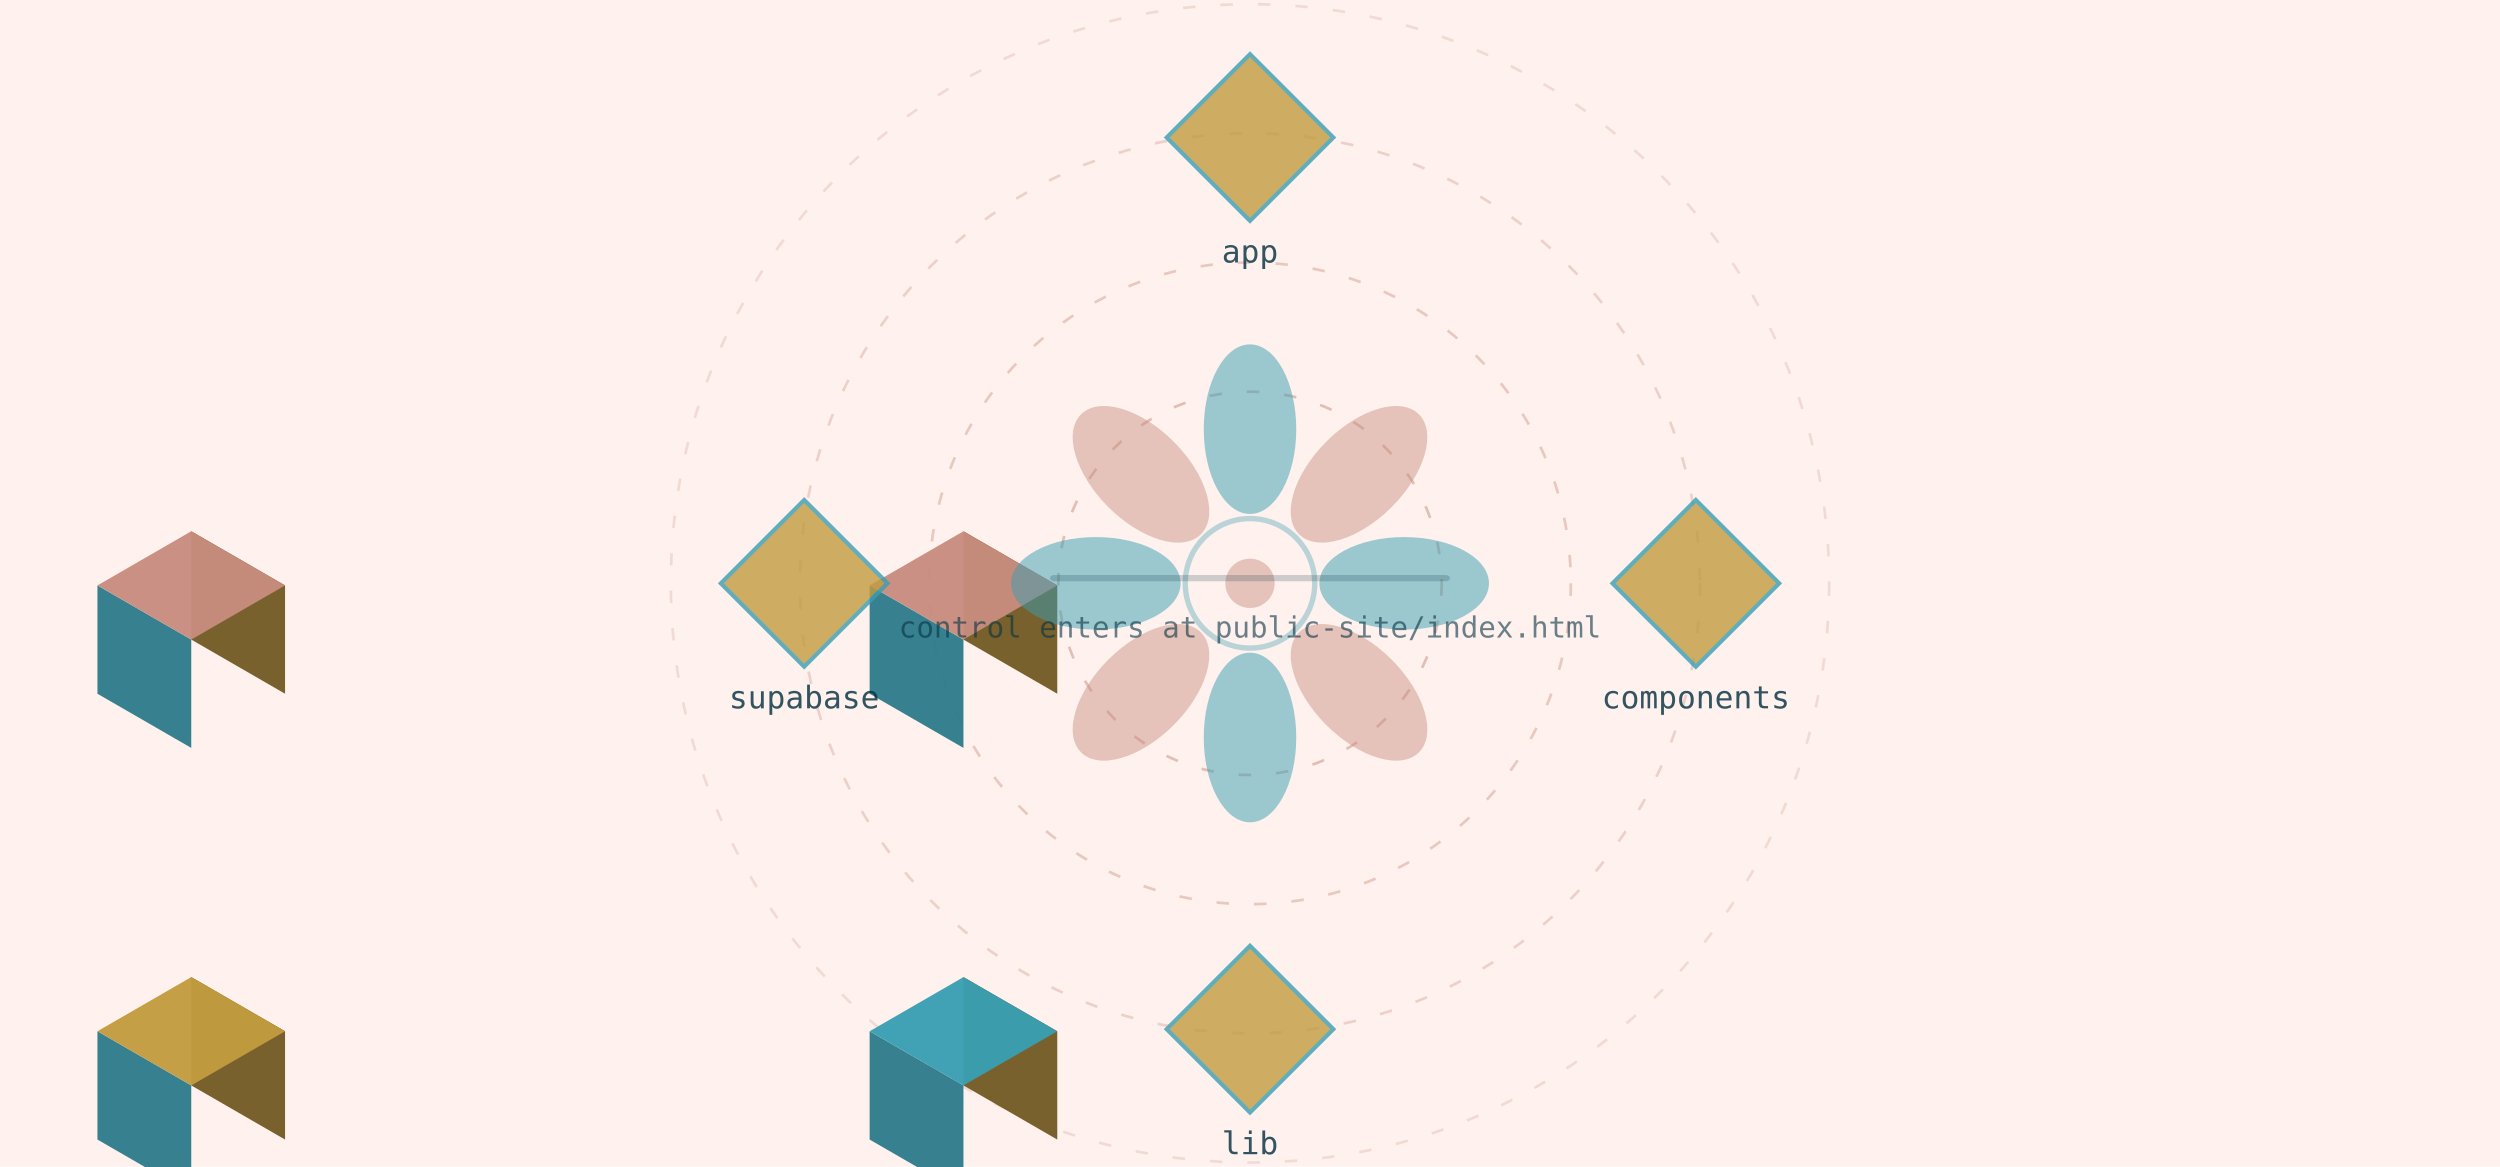
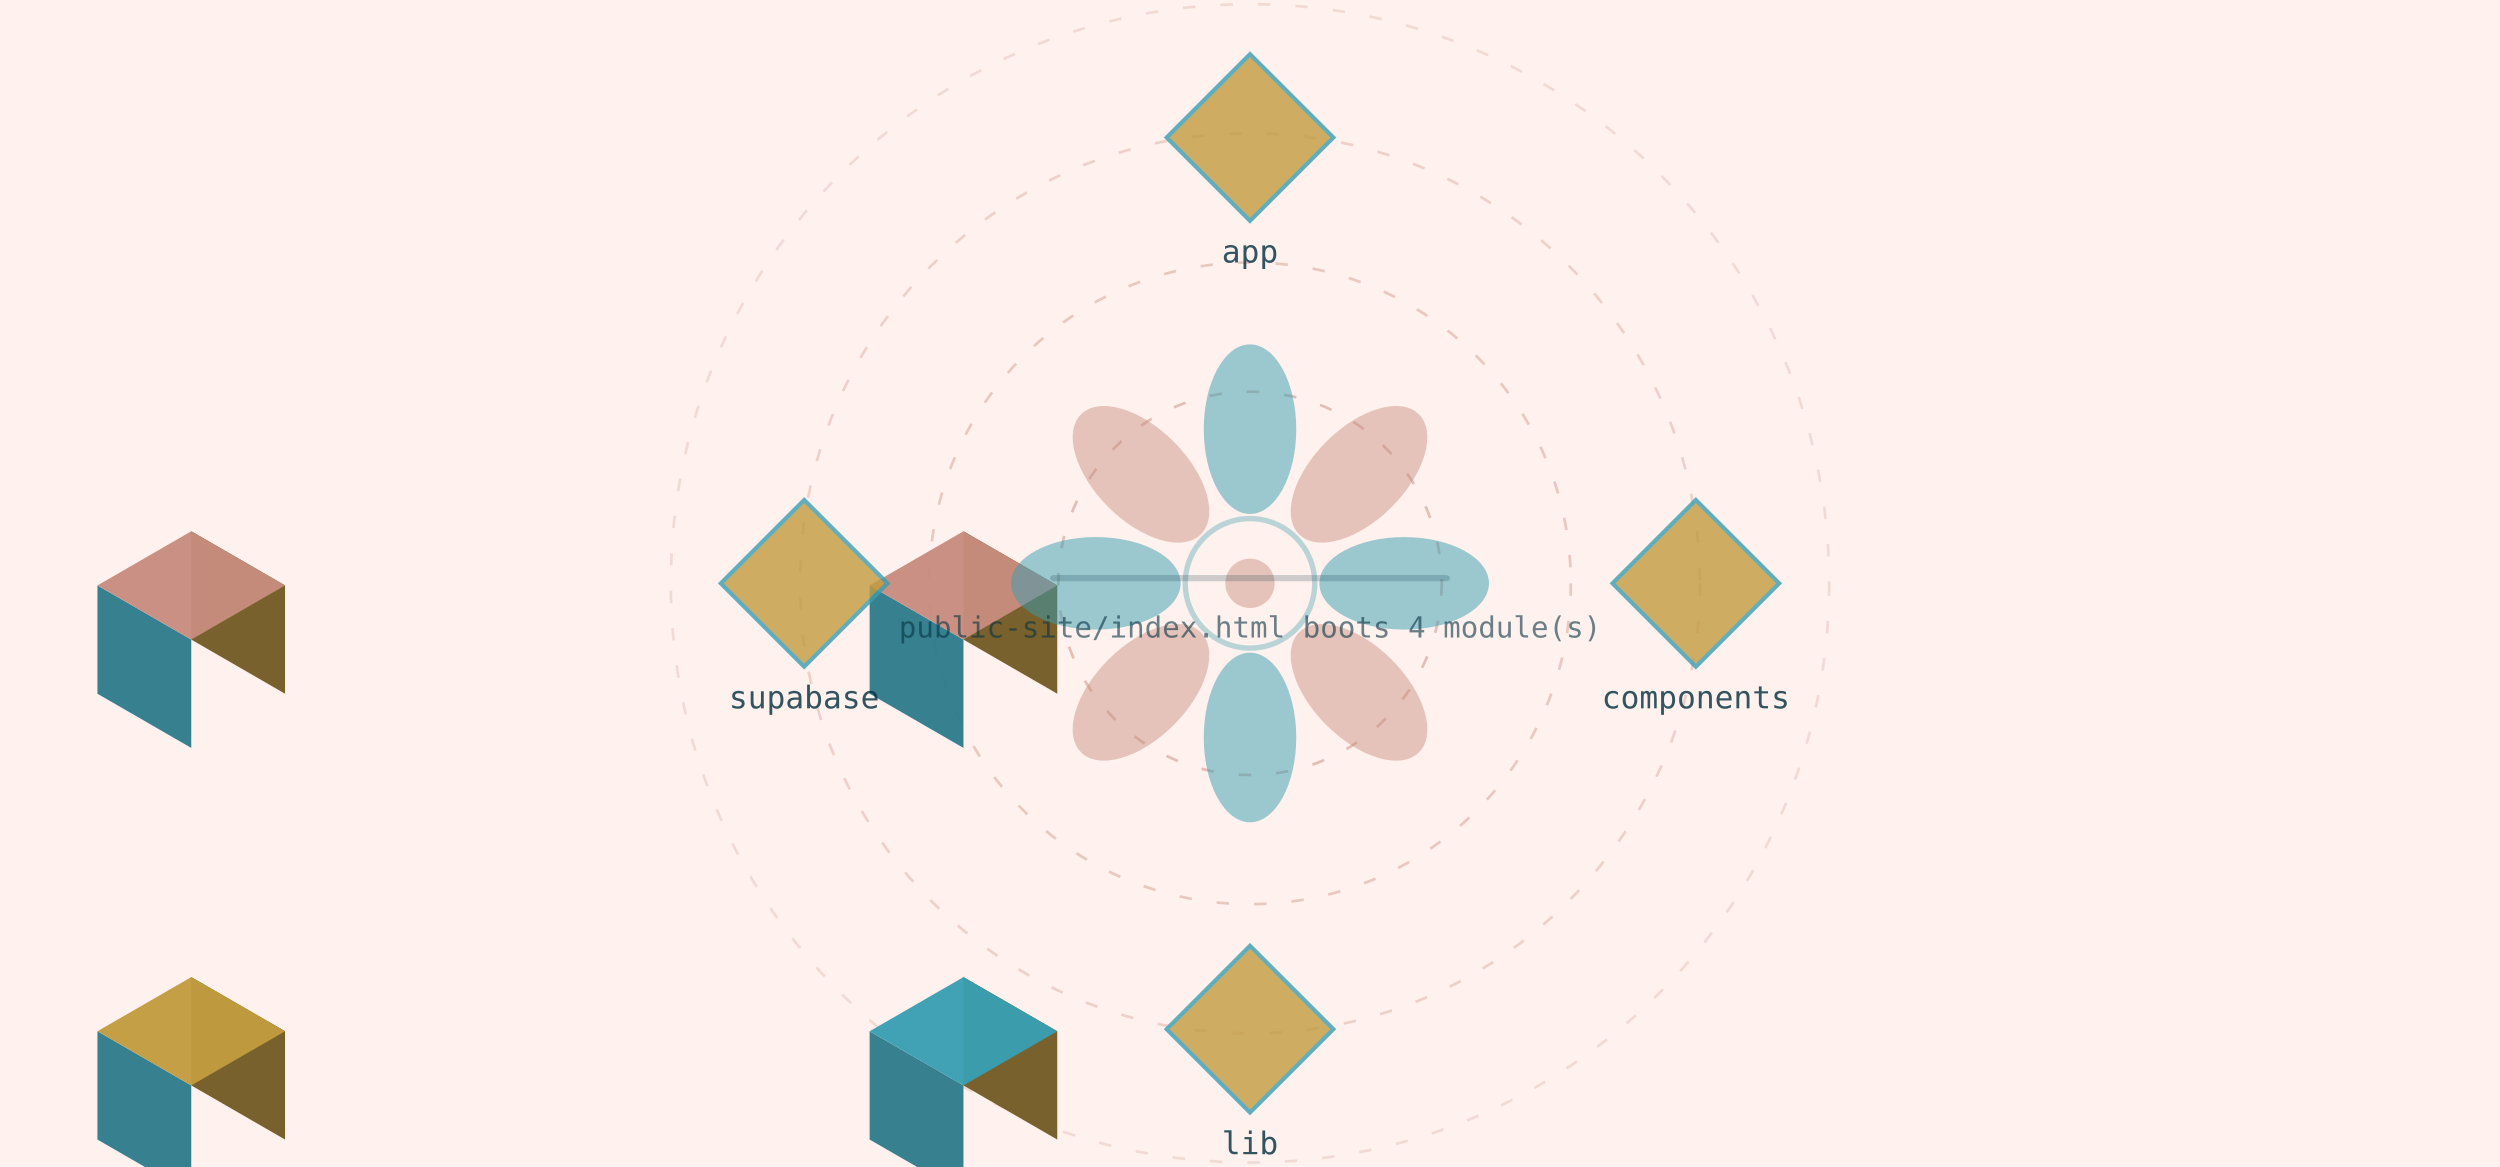
<svg xmlns="http://www.w3.org/2000/svg" viewBox="0 0 1200 560" width="1200" height="560" role="img" aria-label="childdevos workflow">
  <rect width="1200" height="560" fill="#fff1ed" />
  <defs>
    <linearGradient id="gk" x1="0" y1="0" x2="1" y2="1">
      <stop offset="0%" stop-color="#c78c7e" />
      <stop offset="100%" stop-color="#389eb2" />
    </linearGradient>
  </defs>
  <circle cx="600.00" cy="280.00" r="92.00" fill="none" stroke="rgba(199,140,126,0.500)" stroke-width="1.30" opacity="1.00" stroke-dasharray="6 12" />
  <g>
    <circle cx="600.00" cy="280.00" r="92.00" fill="none" stroke="#c29b3e" stroke-width="2.60" opacity="0.00" />
    <animate attributeName="opacity" values="0;0.85;0" dur="13.4s" begin="0.0s" repeatCount="indefinite" />
  </g>
  <circle cx="600.00" cy="280.00" r="154.00" fill="none" stroke="rgba(199,140,126,0.410)" stroke-width="1.30" opacity="1.00" stroke-dasharray="6 12" />
  <g>
    <circle cx="600.00" cy="280.00" r="154.00" fill="none" stroke="#c29b3e" stroke-width="2.60" opacity="0.00" />
    <animate attributeName="opacity" values="0;0.85;0" dur="13.4s" begin="0.6s" repeatCount="indefinite" />
  </g>
  <circle cx="600.00" cy="280.00" r="216.00" fill="none" stroke="rgba(199,140,126,0.320)" stroke-width="1.30" opacity="1.00" stroke-dasharray="6 12" />
  <g>
    <circle cx="600.00" cy="280.00" r="216.00" fill="none" stroke="#c29b3e" stroke-width="2.60" opacity="0.00" />
    <animate attributeName="opacity" values="0;0.85;0" dur="13.4s" begin="1.2s" repeatCount="indefinite" />
  </g>
  <circle cx="600.00" cy="280.00" r="278.00" fill="none" stroke="rgba(199,140,126,0.230)" stroke-width="1.30" opacity="1.00" stroke-dasharray="6 12" />
  <g>
    <circle cx="600.00" cy="280.00" r="278.00" fill="none" stroke="#c29b3e" stroke-width="2.60" opacity="0.00" />
    <animate attributeName="opacity" values="0;0.85;0" dur="13.4s" begin="1.8s" repeatCount="indefinite" />
  </g>
  <polygon points="462.46,307.00 507.49,333.00 507.49,281.00 462.46,255.00" fill="#715a24" opacity="0.95" />
  <polygon points="417.42,333.00 462.46,359.00 462.46,307.00 417.42,281.00" fill="#2c7b8b" opacity="0.95" />
  <polygon points="462.46,255.00 507.49,281.00 462.46,307.00 417.42,281.00" fill="#c78c7e" opacity="0.95" />
  <text x="600" y="126" font-family="ui-monospace,Menlo,monospace" font-size="15" fill="rgba(6,50,65,0.820)" text-anchor="middle">app</text>
  <g>
    <polygon points="600.00,26.00 640.00,66.00 600.00,106.00 560.00,66.00" fill="#c29b3e" opacity="0.80" stroke="#389eb2" stroke-width="2" />
    <animate attributeName="opacity" values="0.25;1.0;0.25" dur="13.4s" begin="0.0s" repeatCount="indefinite" />
  </g>
  <polygon points="462.46,521.00 507.49,547.00 507.49,495.00 462.46,469.00" fill="#715a24" opacity="0.95" />
  <polygon points="417.42,547.00 462.46,573.00 462.46,521.00 417.42,495.00" fill="#2c7b8b" opacity="0.95" />
  <polygon points="462.46,469.00 507.49,495.00 462.46,521.00 417.42,495.00" fill="#389eb2" opacity="0.95" />
  <text x="814" y="340" font-family="ui-monospace,Menlo,monospace" font-size="15" fill="rgba(6,50,65,0.820)" text-anchor="middle">components</text>
  <g>
    <polygon points="814.00,240.00 854.00,280.00 814.00,320.00 774.00,280.00" fill="#c29b3e" opacity="0.80" stroke="#389eb2" stroke-width="2" />
    <animate attributeName="opacity" values="0.25;1.0;0.25" dur="13.4s" begin="3.35s" repeatCount="indefinite" />
  </g>
  <polygon points="91.80,521.00 136.83,547.00 136.83,495.00 91.80,469.00" fill="#715a24" opacity="0.95" />
  <polygon points="46.77,547.00 91.80,573.00 91.80,521.00 46.77,495.00" fill="#2c7b8b" opacity="0.95" />
  <polygon points="91.80,469.00 136.83,495.00 91.80,521.00 46.77,495.00" fill="#c29b3e" opacity="0.95" />
  <text x="600" y="554" font-family="ui-monospace,Menlo,monospace" font-size="15" fill="rgba(6,50,65,0.820)" text-anchor="middle">lib</text>
  <g>
    <polygon points="600.00,454.00 640.00,494.00 600.00,534.00 560.00,494.00" fill="#c29b3e" opacity="0.80" stroke="#389eb2" stroke-width="2" />
    <animate attributeName="opacity" values="0.25;1.0;0.25" dur="13.4s" begin="6.7s" repeatCount="indefinite" />
  </g>
  <polygon points="91.80,307.00 136.83,333.00 136.83,281.00 91.80,255.00" fill="#715a24" opacity="0.95" />
  <polygon points="46.77,333.00 91.80,359.00 91.80,307.00 46.77,281.00" fill="#2c7b8b" opacity="0.95" />
  <polygon points="91.80,255.00 136.83,281.00 91.80,307.00 46.77,281.00" fill="#c78c7e" opacity="0.95" />
  <text x="386" y="340" font-family="ui-monospace,Menlo,monospace" font-size="15" fill="rgba(6,50,65,0.820)" text-anchor="middle">supabase</text>
  <g>
    <polygon points="386.00,240.00 426.00,280.00 386.00,320.00 346.00,280.00" fill="#c29b3e" opacity="0.80" stroke="#389eb2" stroke-width="2" />
    <animate attributeName="opacity" values="0.25;1.0;0.25" dur="13.4s" begin="10.05s" repeatCount="indefinite" />
  </g>
  <ellipse cx="600.00" cy="206.00" rx="22.20" ry="40.70" fill="rgba(56,158,178,0.500)" opacity="1.00" transform="rotate(0.0 600.00 206.00)" />
  <ellipse cx="652.33" cy="227.67" rx="22.20" ry="40.70" fill="rgba(199,140,126,0.450)" opacity="1.00" transform="rotate(45.0 652.33 227.67)" />
  <ellipse cx="674.00" cy="280.00" rx="22.20" ry="40.70" fill="rgba(56,158,178,0.500)" opacity="1.00" transform="rotate(90.0 674.00 280.00)" />
  <ellipse cx="652.33" cy="332.33" rx="22.20" ry="40.70" fill="rgba(199,140,126,0.450)" opacity="1.00" transform="rotate(135.0 652.33 332.33)" />
  <ellipse cx="600.00" cy="354.00" rx="22.20" ry="40.70" fill="rgba(56,158,178,0.500)" opacity="1.00" transform="rotate(180.0 600.00 354.00)" />
  <ellipse cx="547.67" cy="332.33" rx="22.20" ry="40.70" fill="rgba(199,140,126,0.450)" opacity="1.00" transform="rotate(225.0 547.67 332.33)" />
  <ellipse cx="526.00" cy="280.00" rx="22.20" ry="40.70" fill="rgba(56,158,178,0.500)" opacity="1.00" transform="rotate(270.0 526.00 280.00)" />
  <ellipse cx="547.67" cy="227.67" rx="22.20" ry="40.70" fill="rgba(199,140,126,0.450)" opacity="1.00" transform="rotate(315.0 547.67 227.67)" />
  <circle cx="600.00" cy="280.00" r="31.08" fill="none" stroke="rgba(56,158,178,0.500)" stroke-width="2.59" opacity="0.70" />
  <circle cx="600.00" cy="280.00" r="11.84" fill="rgba(199,140,126,0.450)" opacity="1.00" />
  <rect x="504.00" y="276.00" width="192.00" height="3.00" rx="2.00" fill="rgba(6,50,65,0.200)" opacity="1.00" />
-   <text x="600" y="306" font-family="ui-monospace,Menlo,monospace" font-size="14" fill="rgba(6,50,65,0.600)" text-anchor="middle">control enters at public-site/index.html</text>
+   <text x="600" y="306" font-family="ui-monospace,Menlo,monospace" font-size="14" fill="rgba(6,50,65,0.600)" text-anchor="middle">public-site/index.html boots 4 module(s)</text>
</svg>
